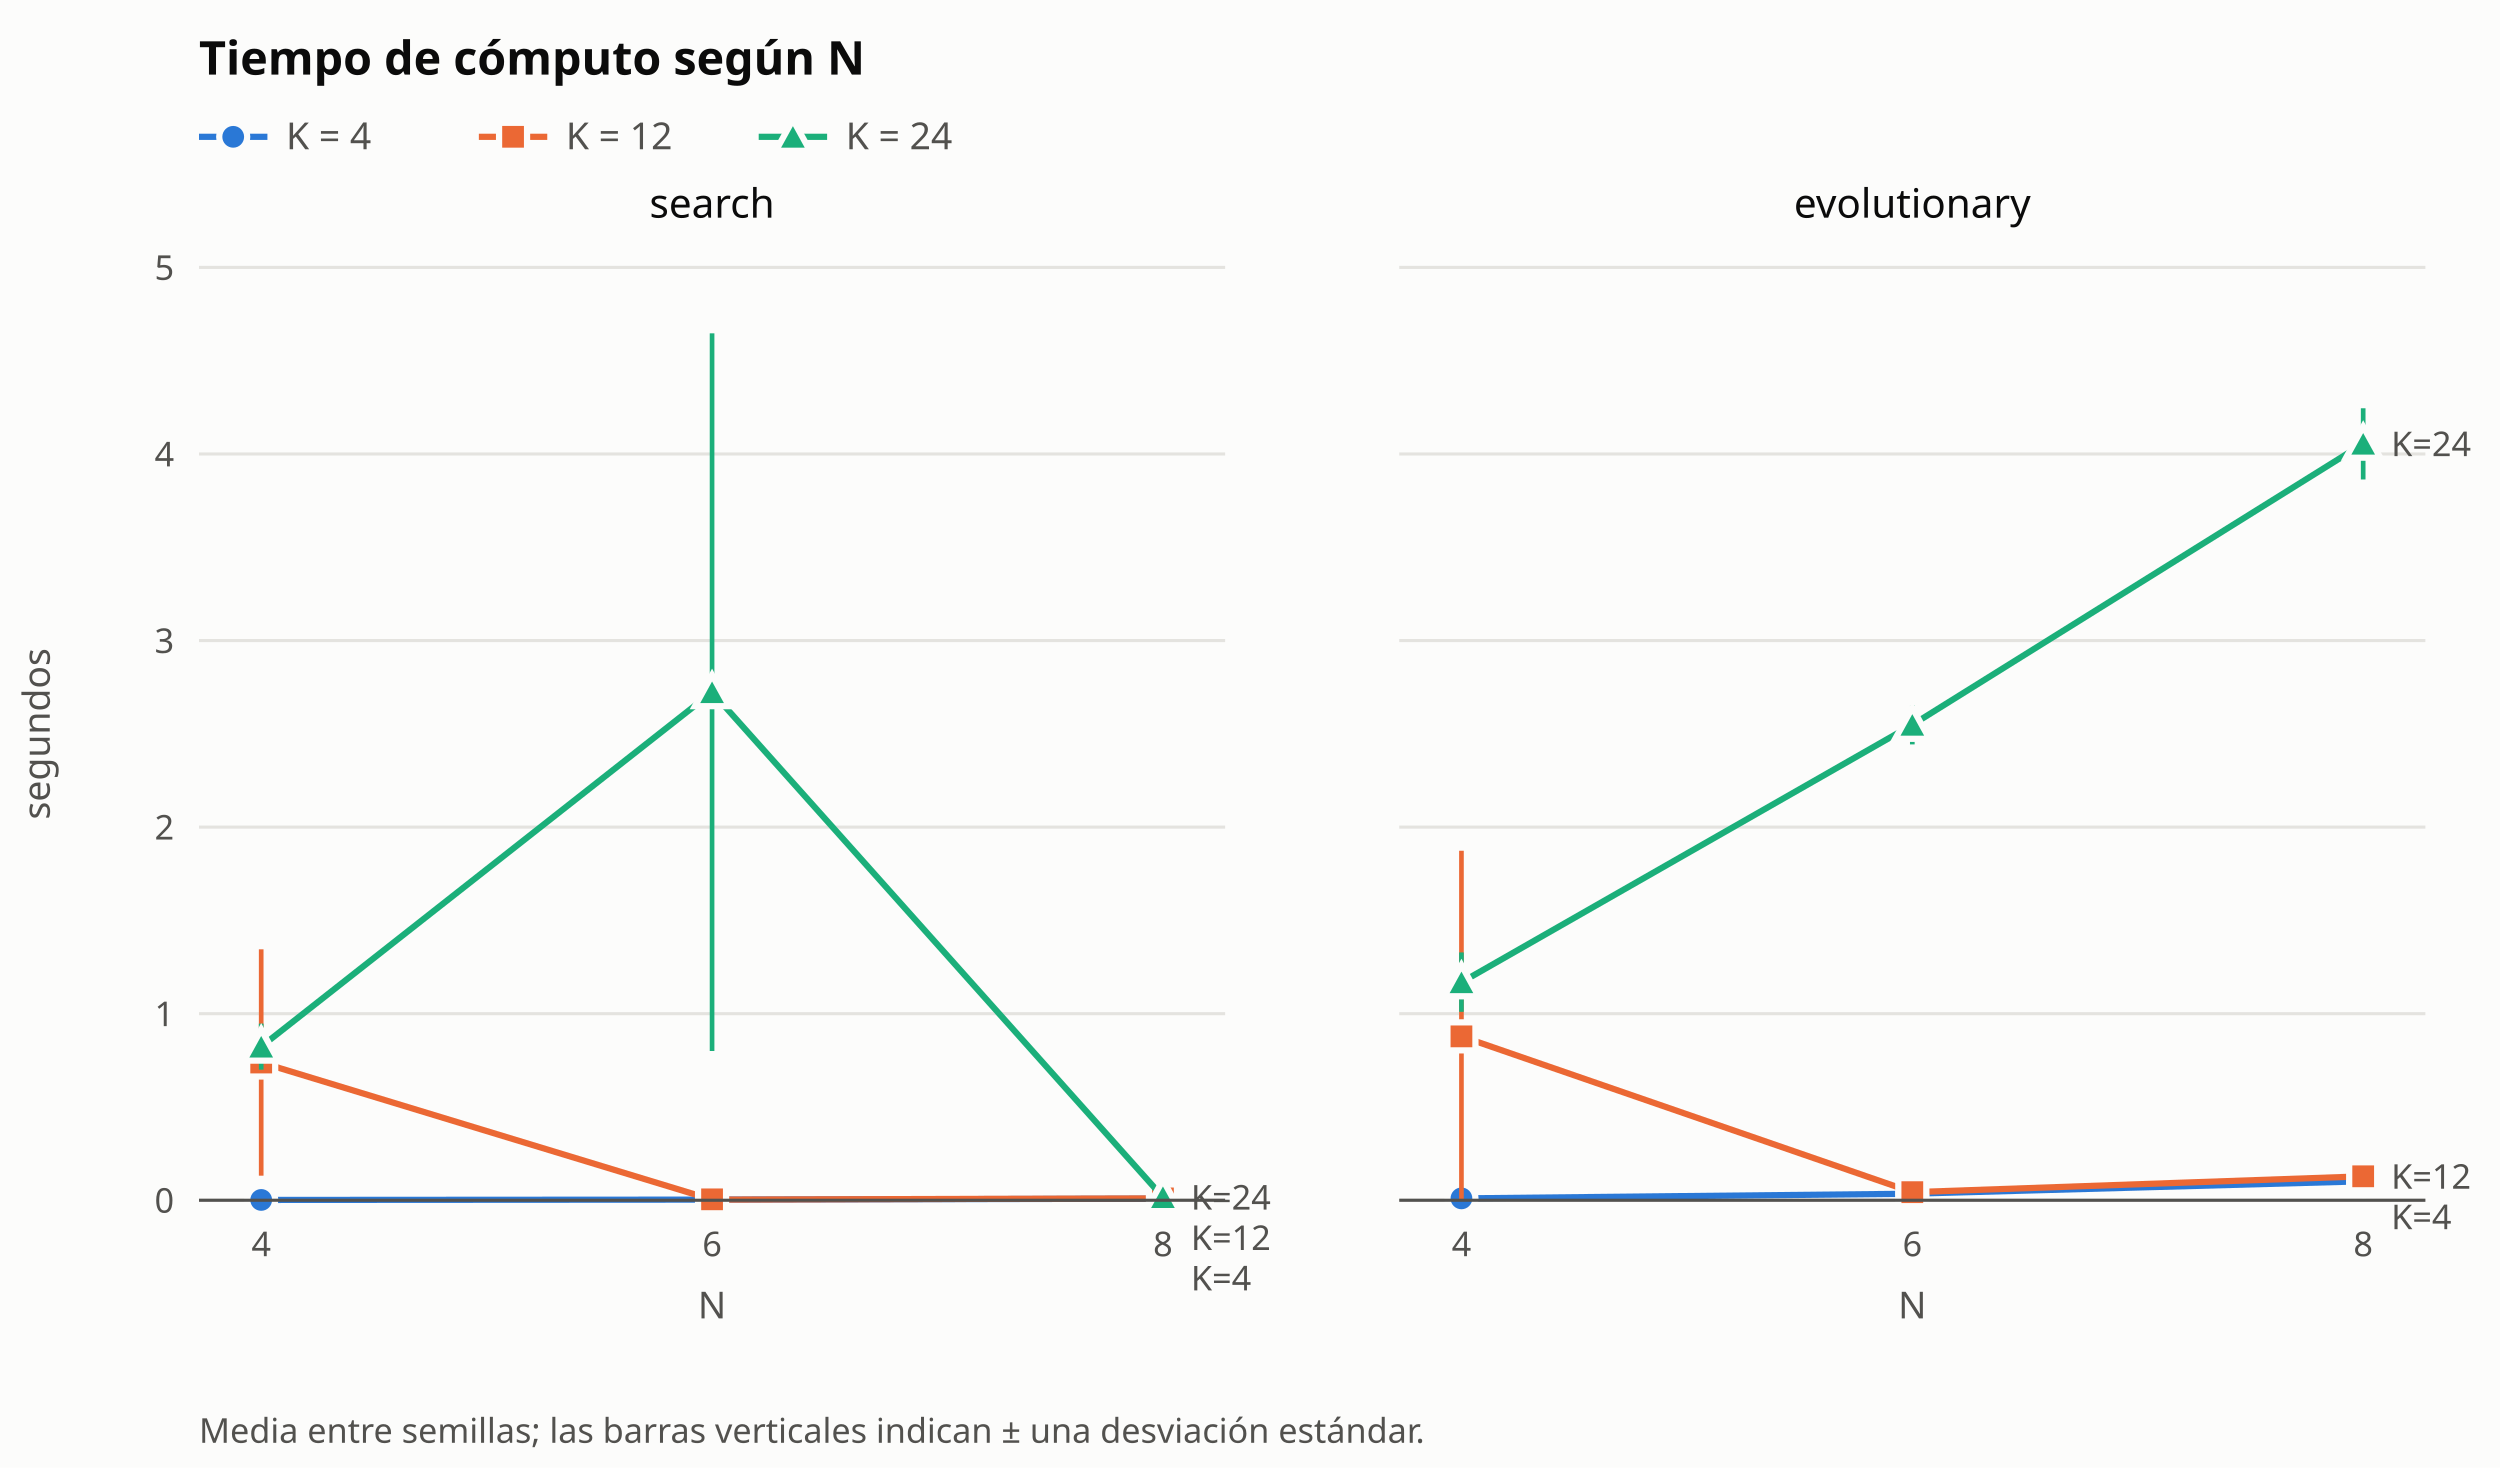
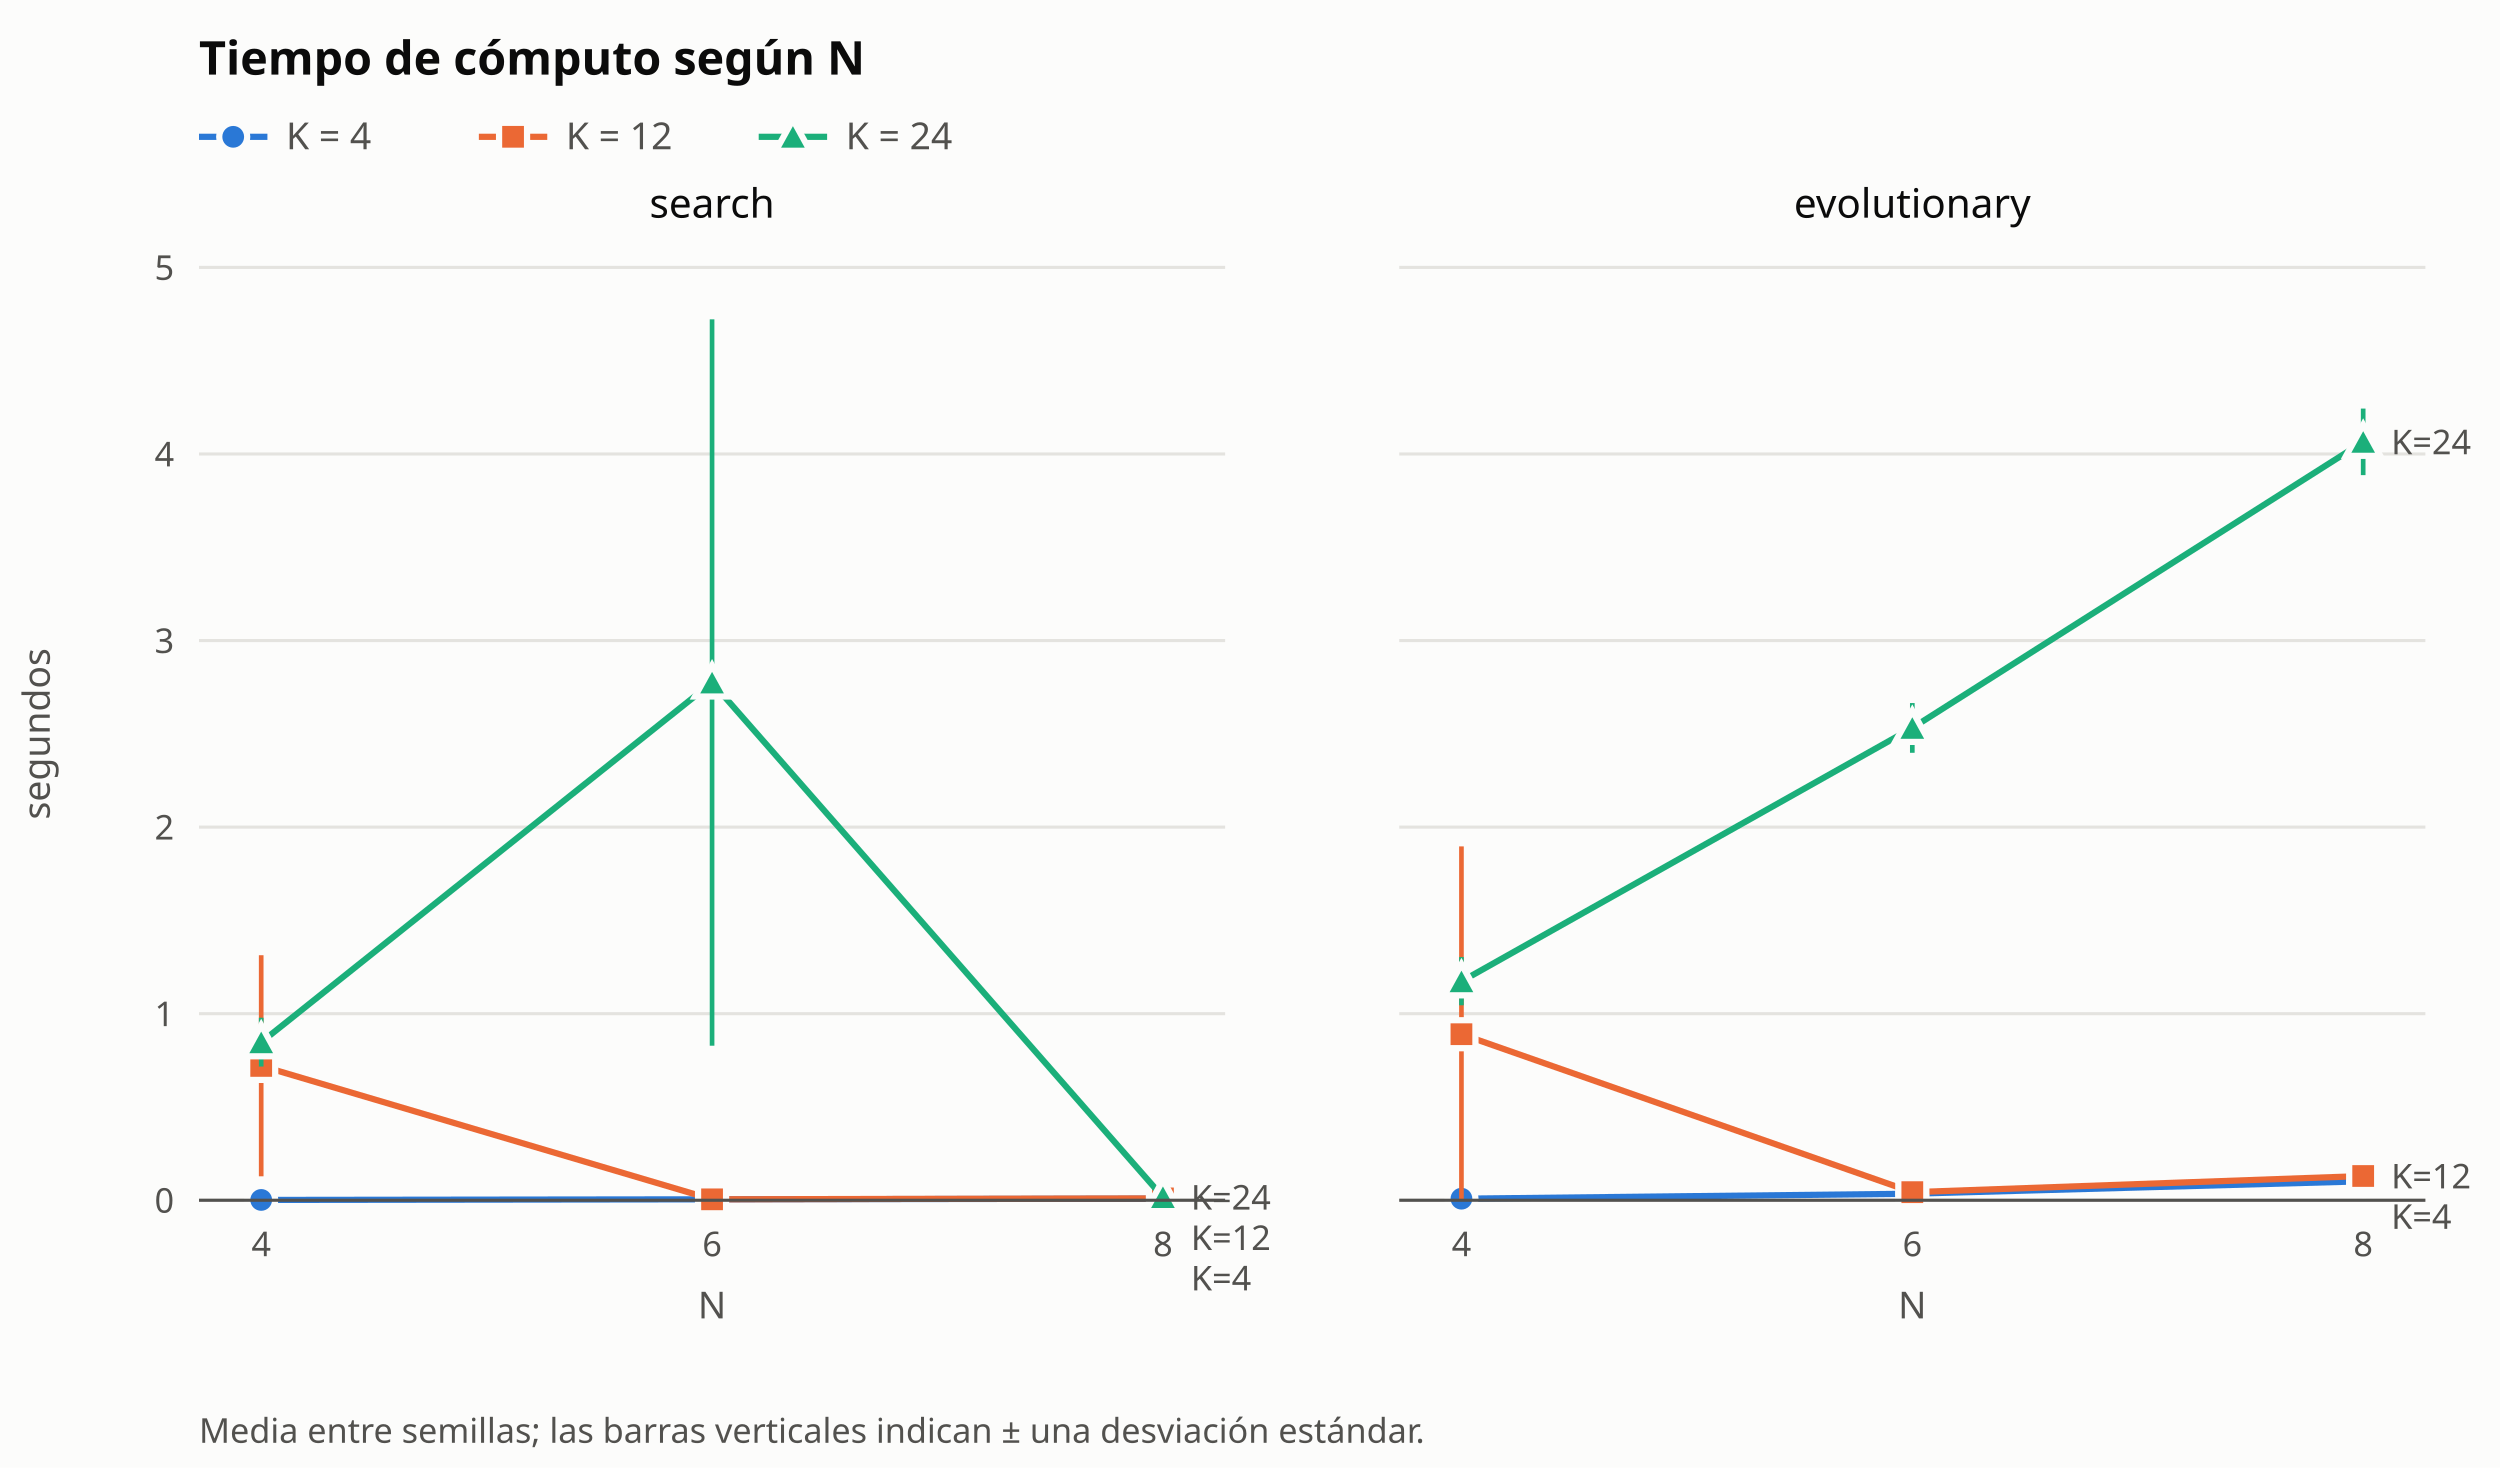
<svg xmlns="http://www.w3.org/2000/svg" width="804" height="472" viewBox="0 0 804 472" font-family="sans-serif" role="img" aria-label="Tiempo de cómputo según N">
  <rect width="100%" height="100%" fill="#fcfcfb" />
  <text x="64" y="24" font-size="15" font-weight="600" fill="#0b0b0b">Tiempo de cómputo según N</text>
  <line x1="64" y1="44" x2="86" y2="44" stroke="#2a78d6" stroke-width="2" />
  <circle cx="75.0" cy="44.0" r="4.5" fill="#2a78d6" stroke="#fcfcfb" stroke-width="2" />
  <text x="92" y="48" font-size="12" fill="#52514e">K = 4</text>
  <line x1="154" y1="44" x2="176" y2="44" stroke="#eb6834" stroke-width="2" />
  <rect x="160.5" y="39.5" width="9.0" height="9.0" rx="1" fill="#eb6834" stroke="#fcfcfb" stroke-width="2" />
  <text x="182" y="48" font-size="12" fill="#52514e">K = 12</text>
  <line x1="244" y1="44" x2="266" y2="44" stroke="#1baf7a" stroke-width="2" />
  <polygon points="255.0,38.5 260.5,48.5 249.5,48.5" fill="#1baf7a" stroke="#fcfcfb" stroke-width="2" />
  <text x="272" y="48" font-size="12" fill="#52514e">K = 24</text>
  <text x="229.0" y="70" font-size="13" text-anchor="middle" fill="#0b0b0b">search</text>
  <line x1="64" y1="386.0" x2="394" y2="386.0" stroke="#e4e3df" stroke-width="1" />
  <text x="56" y="390.0" font-size="11" text-anchor="end" fill="#52514e">0</text>
  <line x1="64" y1="326.0" x2="394" y2="326.0" stroke="#e4e3df" stroke-width="1" />
  <text x="56" y="330.0" font-size="11" text-anchor="end" fill="#52514e">1</text>
  <line x1="64" y1="266.0" x2="394" y2="266.0" stroke="#e4e3df" stroke-width="1" />
  <text x="56" y="270.0" font-size="11" text-anchor="end" fill="#52514e">2</text>
  <line x1="64" y1="206.0" x2="394" y2="206.0" stroke="#e4e3df" stroke-width="1" />
  <text x="56" y="210.0" font-size="11" text-anchor="end" fill="#52514e">3</text>
  <line x1="64" y1="146.0" x2="394" y2="146.0" stroke="#e4e3df" stroke-width="1" />
  <text x="56" y="150.0" font-size="11" text-anchor="end" fill="#52514e">4</text>
  <line x1="64" y1="86.0" x2="394" y2="86.0" stroke="#e4e3df" stroke-width="1" />
  <text x="56" y="90.0" font-size="11" text-anchor="end" fill="#52514e">5</text>
  <text x="84.0" y="404" font-size="11" text-anchor="middle" fill="#52514e">4</text>
  <text x="229.0" y="404" font-size="11" text-anchor="middle" fill="#52514e">6</text>
  <text x="374.0" y="404" font-size="11" text-anchor="middle" fill="#52514e">8</text>
  <text x="229.0" y="424" font-size="12" text-anchor="middle" fill="#52514e">N</text>
-   <polyline points="84.0,385.9 229.0,385.8 374.0,385.5" fill="none" stroke="#2a78d6" stroke-width="2" />
+   <polyline points="84.0,385.9 229.0,385.7 374.0,385.5" fill="none" stroke="#2a78d6" stroke-width="2" />
  <circle cx="84.0" cy="385.9" r="4.5" fill="#2a78d6" stroke="#fcfcfb" stroke-width="2" />
-   <circle cx="229.0" cy="385.8" r="4.5" fill="#2a78d6" stroke="#fcfcfb" stroke-width="2" />
+   <circle cx="229.0" cy="385.7" r="4.5" fill="#2a78d6" stroke="#fcfcfb" stroke-width="2" />
  <circle cx="374.0" cy="385.5" r="4.5" fill="#2a78d6" stroke="#fcfcfb" stroke-width="2" />
-   <polyline points="84.0,341.7 229.0,385.8 374.0,385.4" fill="none" stroke="#eb6834" stroke-width="2" />
-   <line x1="84.0" y1="305.3" x2="84.0" y2="378.1" stroke="#eb6834" stroke-width="1.5" />
-   <rect x="79.5" y="337.2" width="9.0" height="9.0" rx="1" fill="#eb6834" stroke="#fcfcfb" stroke-width="2" />
+   <polyline points="84.0,342.8 229.0,385.7 374.0,385.4" fill="none" stroke="#eb6834" stroke-width="2" />
+   <line x1="84.0" y1="307.2" x2="84.0" y2="378.3" stroke="#eb6834" stroke-width="1.5" />
+   <rect x="79.5" y="338.3" width="9.0" height="9.0" rx="1" fill="#eb6834" stroke="#fcfcfb" stroke-width="2" />
  <rect x="224.5" y="381.2" width="9.0" height="9.0" rx="1" fill="#eb6834" stroke="#fcfcfb" stroke-width="2" />
  <rect x="369.5" y="380.9" width="9.0" height="9.0" rx="1" fill="#eb6834" stroke="#fcfcfb" stroke-width="2" />
-   <polyline points="84.0,336.6 229.0,222.6 374.0,385.0" fill="none" stroke="#1baf7a" stroke-width="2" />
-   <line x1="84.0" y1="329.2" x2="84.0" y2="344.0" stroke="#1baf7a" stroke-width="1.5" />
-   <polygon points="84.0,331.1 89.5,341.1 78.5,341.1" fill="#1baf7a" stroke="#fcfcfb" stroke-width="2" />
-   <line x1="229.0" y1="107.2" x2="229.0" y2="338.0" stroke="#1baf7a" stroke-width="1.5" />
-   <polygon points="229.0,217.1 234.5,227.1 223.5,227.1" fill="#1baf7a" stroke="#fcfcfb" stroke-width="2" />
+   <polyline points="84.0,335.2 229.0,219.5 374.0,385.0" fill="none" stroke="#1baf7a" stroke-width="2" />
+   <line x1="84.0" y1="327.3" x2="84.0" y2="343.0" stroke="#1baf7a" stroke-width="1.5" />
+   <polygon points="84.0,329.7 89.5,339.7 78.5,339.7" fill="#1baf7a" stroke="#fcfcfb" stroke-width="2" />
+   <line x1="229.0" y1="102.7" x2="229.0" y2="336.3" stroke="#1baf7a" stroke-width="1.5" />
+   <polygon points="229.0,214.0 234.5,224.0 223.5,224.0" fill="#1baf7a" stroke="#fcfcfb" stroke-width="2" />
  <line x1="374.0" y1="384.3" x2="374.0" y2="385.7" stroke="#1baf7a" stroke-width="1.5" />
  <polygon points="374.0,379.5 379.5,389.5 368.5,389.5" fill="#1baf7a" stroke="#fcfcfb" stroke-width="2" />
  <text x="383.0" y="389.0" font-size="11" fill="#52514e">K=24</text>
  <text x="383.0" y="402.0" font-size="11" fill="#52514e">K=12</text>
  <text x="383.0" y="415.0" font-size="11" fill="#52514e">K=4</text>
  <line x1="64" y1="386" x2="394" y2="386" stroke="#52514e" stroke-width="1" />
  <text x="615.0" y="70" font-size="13" text-anchor="middle" fill="#0b0b0b">evolutionary</text>
  <line x1="450" y1="386.0" x2="780" y2="386.0" stroke="#e4e3df" stroke-width="1" />
  <line x1="450" y1="326.0" x2="780" y2="326.0" stroke="#e4e3df" stroke-width="1" />
  <line x1="450" y1="266.0" x2="780" y2="266.0" stroke="#e4e3df" stroke-width="1" />
  <line x1="450" y1="206.0" x2="780" y2="206.0" stroke="#e4e3df" stroke-width="1" />
  <line x1="450" y1="146.0" x2="780" y2="146.0" stroke="#e4e3df" stroke-width="1" />
  <line x1="450" y1="86.0" x2="780" y2="86.0" stroke="#e4e3df" stroke-width="1" />
  <text x="470.0" y="404" font-size="11" text-anchor="middle" fill="#52514e">4</text>
  <text x="615.0" y="404" font-size="11" text-anchor="middle" fill="#52514e">6</text>
  <text x="760.0" y="404" font-size="11" text-anchor="middle" fill="#52514e">8</text>
  <text x="615.0" y="424" font-size="12" text-anchor="middle" fill="#52514e">N</text>
-   <polyline points="470.0,385.4 615.0,383.9 760.0,379.9" fill="none" stroke="#2a78d6" stroke-width="2" />
-   <circle cx="470.0" cy="385.4" r="4.5" fill="#2a78d6" stroke="#fcfcfb" stroke-width="2" />
+   <polyline points="470.0,385.5 615.0,383.9 760.0,379.9" fill="none" stroke="#2a78d6" stroke-width="2" />
+   <circle cx="470.0" cy="385.5" r="4.5" fill="#2a78d6" stroke="#fcfcfb" stroke-width="2" />
  <circle cx="615.0" cy="383.9" r="4.5" fill="#2a78d6" stroke="#fcfcfb" stroke-width="2" />
  <circle cx="760.0" cy="379.9" r="4.5" fill="#2a78d6" stroke="#fcfcfb" stroke-width="2" />
-   <polyline points="470.0,333.3 615.0,383.4 760.0,378.3" fill="none" stroke="#eb6834" stroke-width="2" />
-   <line x1="470.0" y1="273.6" x2="470.0" y2="386.0" stroke="#eb6834" stroke-width="1.5" />
-   <rect x="465.5" y="328.8" width="9.0" height="9.0" rx="1" fill="#eb6834" stroke="#fcfcfb" stroke-width="2" />
-   <line x1="615.0" y1="382.3" x2="615.0" y2="384.4" stroke="#eb6834" stroke-width="1.5" />
+   <polyline points="470.0,332.6 615.0,383.4 760.0,378.2" fill="none" stroke="#eb6834" stroke-width="2" />
+   <line x1="470.0" y1="272.2" x2="470.0" y2="386.0" stroke="#eb6834" stroke-width="1.5" />
+   <rect x="465.5" y="328.1" width="9.0" height="9.0" rx="1" fill="#eb6834" stroke="#fcfcfb" stroke-width="2" />
+   <line x1="615.0" y1="382.4" x2="615.0" y2="384.5" stroke="#eb6834" stroke-width="1.5" />
  <rect x="610.5" y="378.9" width="9.0" height="9.0" rx="1" fill="#eb6834" stroke="#fcfcfb" stroke-width="2" />
-   <line x1="760.0" y1="375.0" x2="760.0" y2="381.5" stroke="#eb6834" stroke-width="1.5" />
-   <rect x="755.5" y="373.8" width="9.0" height="9.0" rx="1" fill="#eb6834" stroke="#fcfcfb" stroke-width="2" />
-   <polyline points="470.0,315.9 615.0,233.1 760.0,142.7" fill="none" stroke="#1baf7a" stroke-width="2" />
-   <line x1="470.0" y1="306.3" x2="470.0" y2="325.4" stroke="#1baf7a" stroke-width="1.5" />
-   <polygon points="470.0,310.4 475.5,320.4 464.5,320.4" fill="#1baf7a" stroke="#fcfcfb" stroke-width="2" />
-   <line x1="615.0" y1="226.8" x2="615.0" y2="239.4" stroke="#1baf7a" stroke-width="1.5" />
-   <polygon points="615.0,227.6 620.5,237.6 609.5,237.6" fill="#1baf7a" stroke="#fcfcfb" stroke-width="2" />
-   <line x1="760.0" y1="131.3" x2="760.0" y2="154.2" stroke="#1baf7a" stroke-width="1.5" />
-   <polygon points="760.0,137.2 765.5,147.2 754.5,147.2" fill="#1baf7a" stroke="#fcfcfb" stroke-width="2" />
-   <text x="769.0" y="146.7" font-size="11" fill="#52514e">K=24</text>
-   <text x="769.0" y="382.3" font-size="11" fill="#52514e">K=12</text>
-   <text x="769.0" y="395.3" font-size="11" fill="#52514e">K=4</text>
+   <line x1="760.0" y1="374.8" x2="760.0" y2="381.6" stroke="#eb6834" stroke-width="1.5" />
+   <rect x="755.5" y="373.7" width="9.0" height="9.0" rx="1" fill="#eb6834" stroke="#fcfcfb" stroke-width="2" />
+   <polyline points="470.0,315.6 615.0,234.1 760.0,142.1" fill="none" stroke="#1baf7a" stroke-width="2" />
+   <line x1="470.0" y1="307.8" x2="470.0" y2="323.3" stroke="#1baf7a" stroke-width="1.5" />
+   <polygon points="470.0,310.1 475.5,320.1 464.5,320.1" fill="#1baf7a" stroke="#fcfcfb" stroke-width="2" />
+   <line x1="615.0" y1="226.1" x2="615.0" y2="242.1" stroke="#1baf7a" stroke-width="1.5" />
+   <polygon points="615.0,228.6 620.5,238.6 609.5,238.6" fill="#1baf7a" stroke="#fcfcfb" stroke-width="2" />
+   <line x1="760.0" y1="131.4" x2="760.0" y2="152.8" stroke="#1baf7a" stroke-width="1.5" />
+   <polygon points="760.0,136.6 765.5,146.6 754.5,146.6" fill="#1baf7a" stroke="#fcfcfb" stroke-width="2" />
+   <text x="769.0" y="146.1" font-size="11" fill="#52514e">K=24</text>
+   <text x="769.0" y="382.2" font-size="11" fill="#52514e">K=12</text>
+   <text x="769.0" y="395.2" font-size="11" fill="#52514e">K=4</text>
  <line x1="450" y1="386" x2="780" y2="386" stroke="#52514e" stroke-width="1" />
  <text x="16" y="236.0" font-size="12" fill="#52514e" text-anchor="middle" transform="rotate(-90 16 236.0)">segundos</text>
  <text x="64" y="464" font-size="11" fill="#52514e">Media entre semillas; las barras verticales indican ± una desviación estándar.</text>
</svg>
